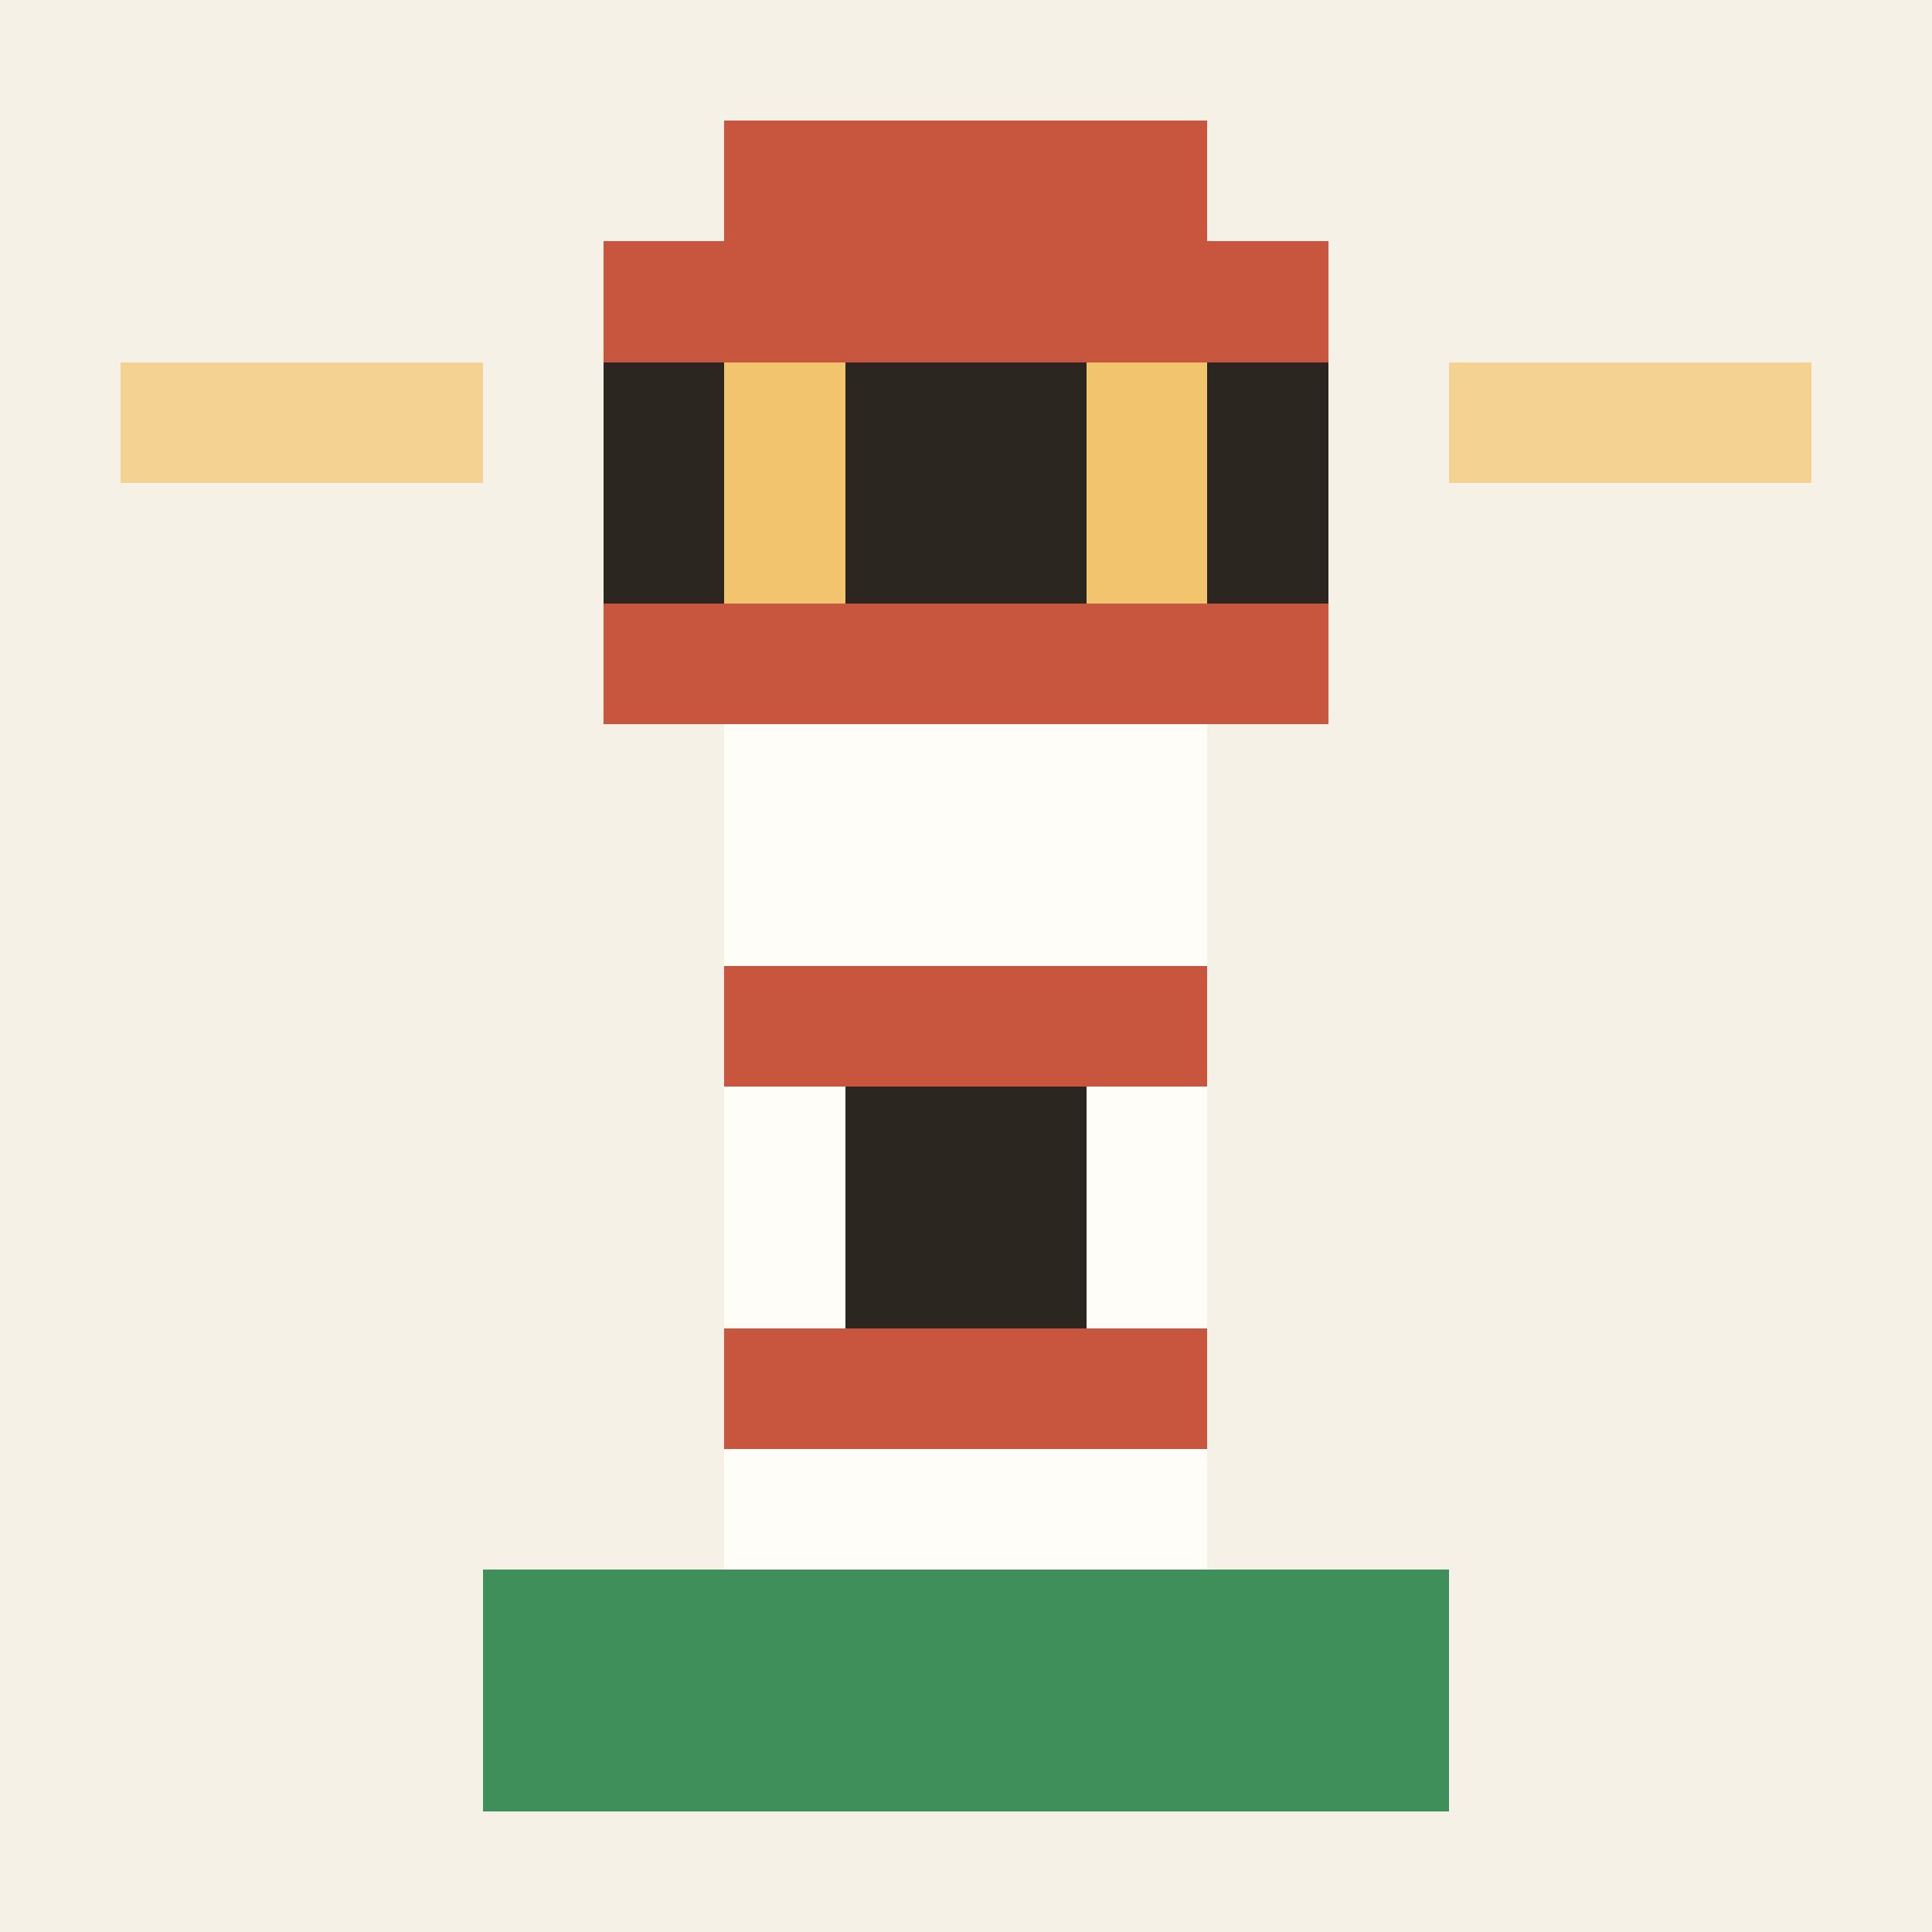
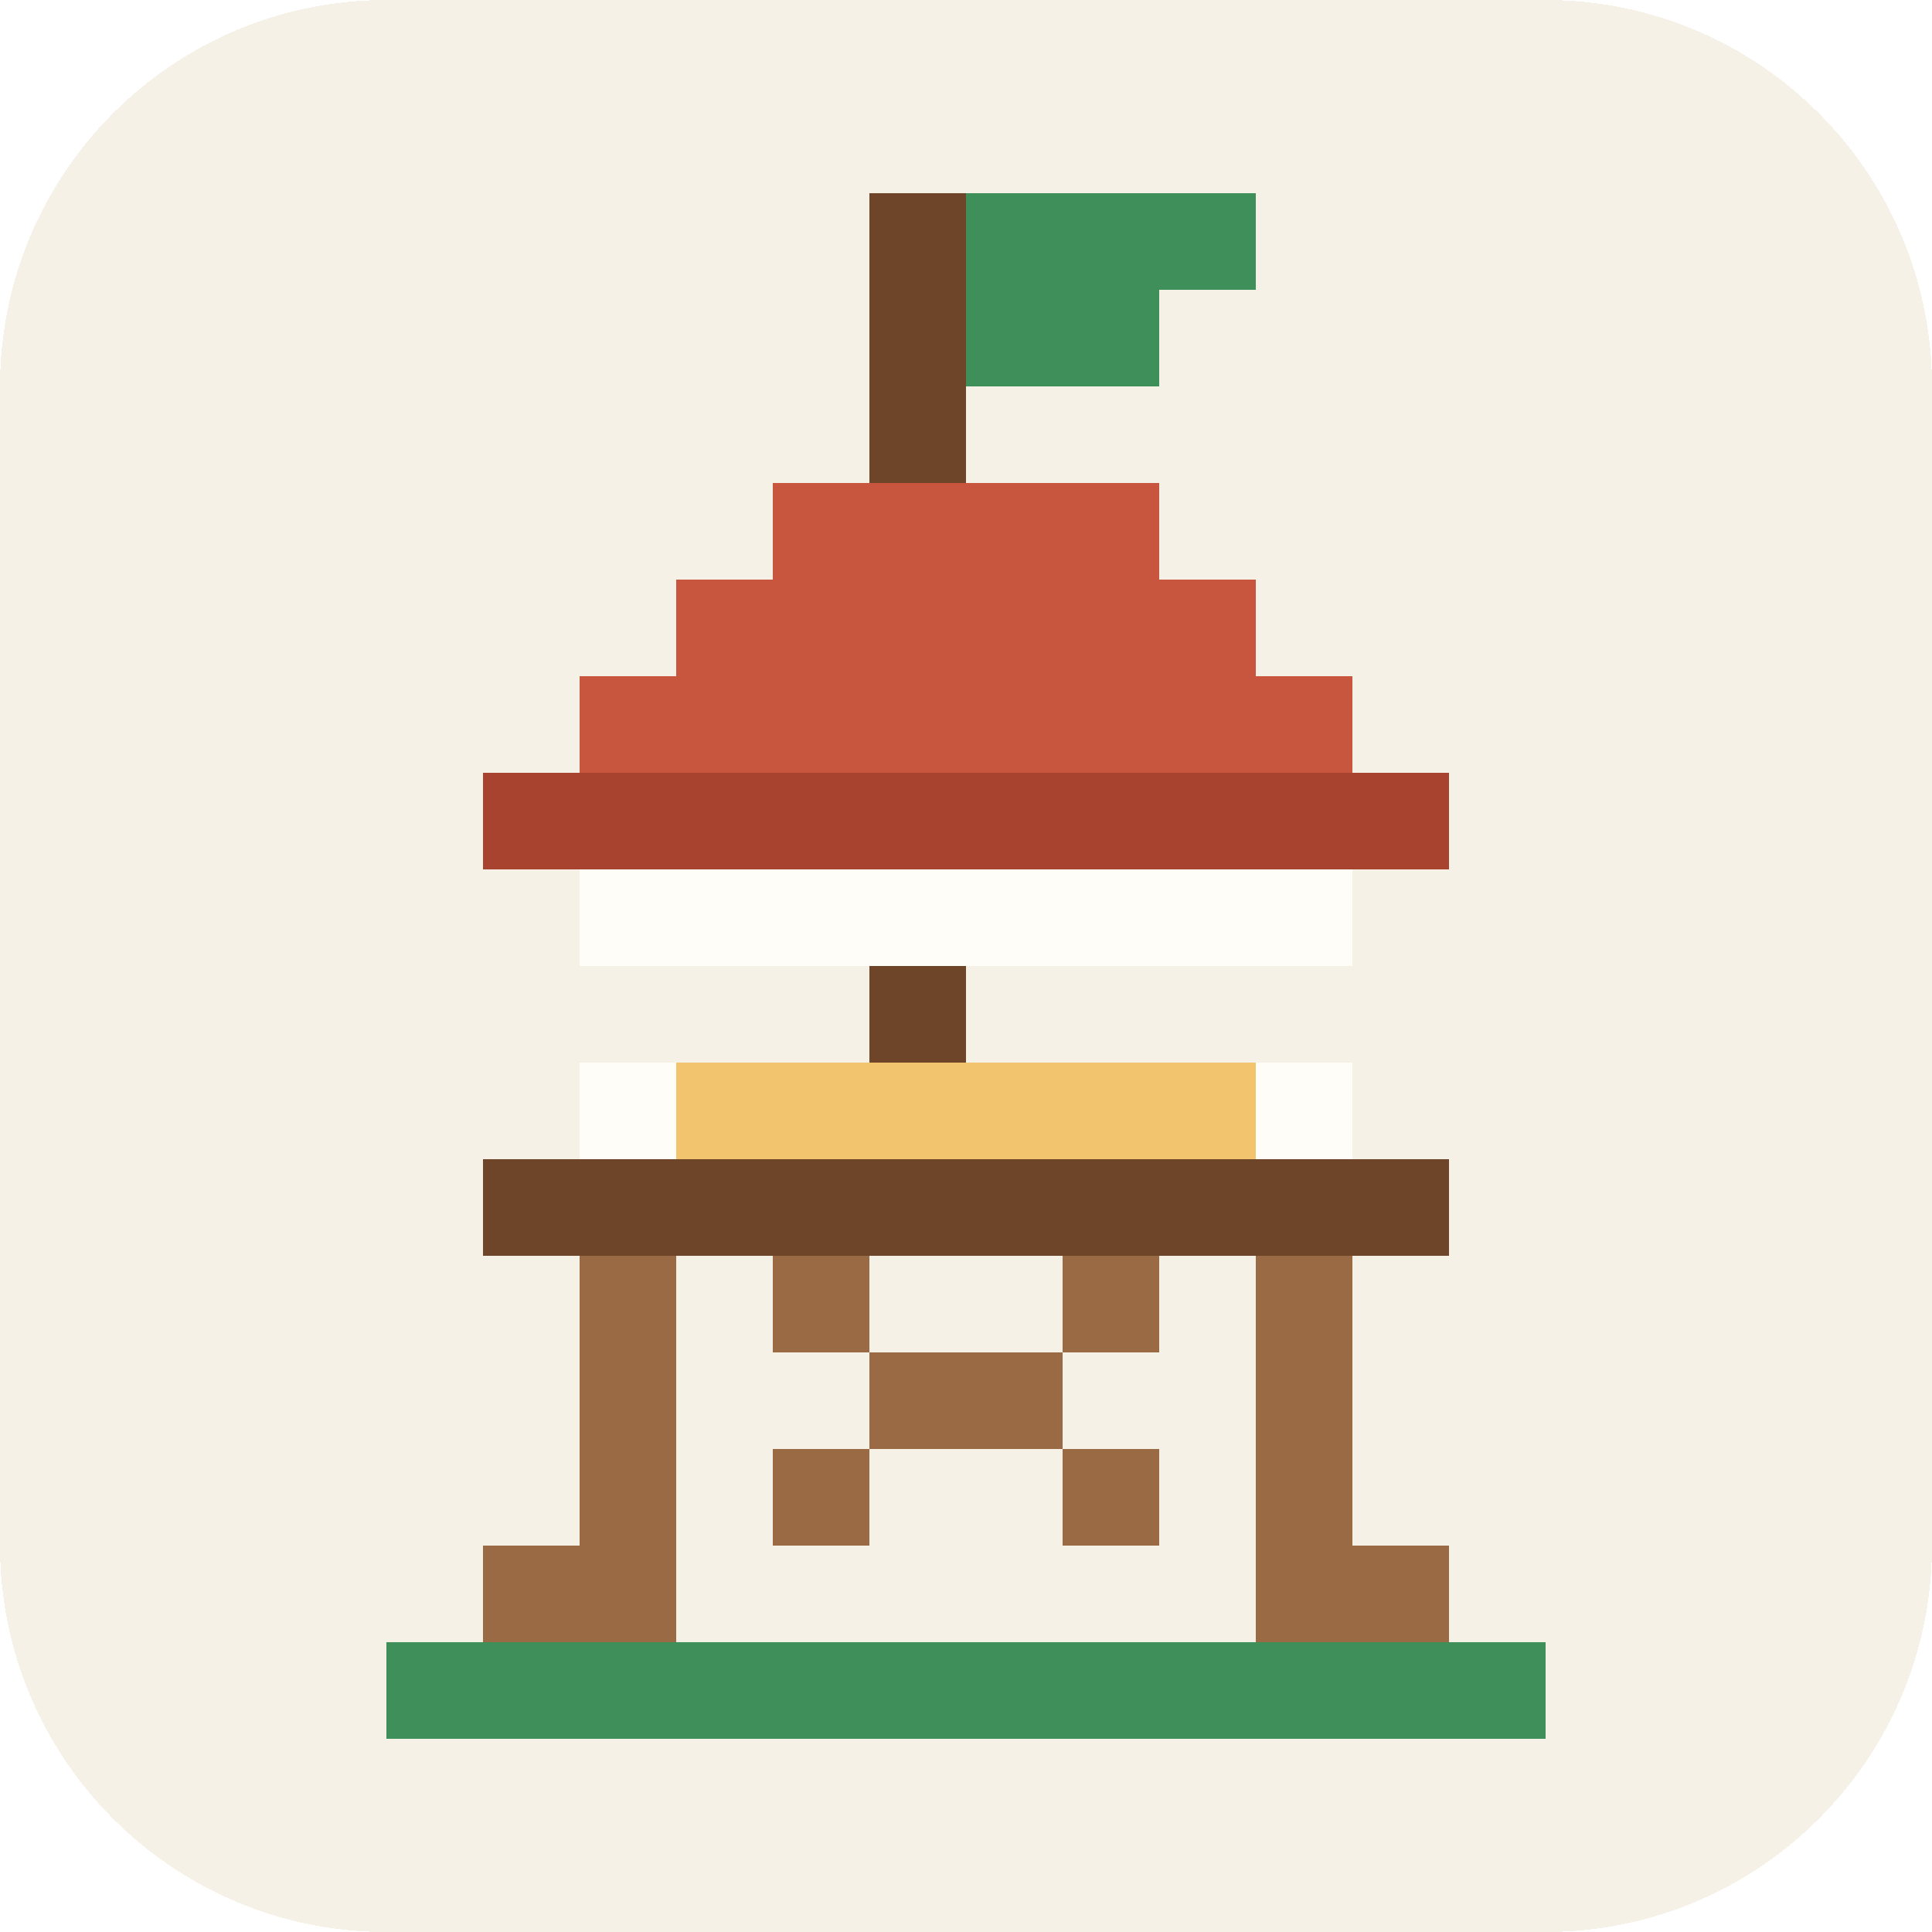
- <svg xmlns="http://www.w3.org/2000/svg" viewBox="0 0 16 16" shape-rendering="crispEdges">
-   <rect width="16" height="16" fill="#f6f1e7" />
-   <rect x="6" y="1" width="4" height="1" fill="#c8553d" />
-   <rect x="5" y="2" width="6" height="1" fill="#c8553d" />
-   <rect x="5" y="3" width="6" height="2" fill="#2b2620" />
-   <rect x="6" y="3" width="1" height="2" fill="#f2c46d" />
-   <rect x="9" y="3" width="1" height="2" fill="#f2c46d" />
-   <rect x="5" y="5" width="6" height="1" fill="#c8553d" />
-   <rect x="6" y="6" width="4" height="7" fill="#fffdf8" />
-   <rect x="6" y="8" width="4" height="1" fill="#c8553d" />
-   <rect x="6" y="11" width="4" height="1" fill="#c8553d" />
-   <rect x="7" y="9" width="2" height="2" fill="#2b2620" />
-   <rect x="4" y="13" width="8" height="2" fill="#3f8f5a" />
-   <rect x="1" y="3" width="3" height="1" fill="#f2c46d" opacity=".7" />
-   <rect x="12" y="3" width="3" height="1" fill="#f2c46d" opacity=".7" />
+ <svg xmlns="http://www.w3.org/2000/svg" viewBox="0 0 20 20" shape-rendering="crispEdges">
+   <rect width="20" height="20" rx="4" fill="#f6f1e7" />
+   <rect x="9" y="2" width="1" height="1" fill="#6e4529" />
+   <rect x="10" y="2" width="1" height="1" fill="#3f8f5a" />
+   <rect x="11" y="2" width="1" height="1" fill="#3f8f5a" />
+   <rect x="12" y="2" width="1" height="1" fill="#3f8f5a" />
+   <rect x="9" y="3" width="1" height="1" fill="#6e4529" />
+   <rect x="10" y="3" width="1" height="1" fill="#3f8f5a" />
+   <rect x="11" y="3" width="1" height="1" fill="#3f8f5a" />
+   <rect x="9" y="4" width="1" height="1" fill="#6e4529" />
+   <rect x="8" y="5" width="1" height="1" fill="#c8553d" />
+   <rect x="9" y="5" width="1" height="1" fill="#c8553d" />
+   <rect x="10" y="5" width="1" height="1" fill="#c8553d" />
+   <rect x="11" y="5" width="1" height="1" fill="#c8553d" />
+   <rect x="7" y="6" width="1" height="1" fill="#c8553d" />
+   <rect x="8" y="6" width="1" height="1" fill="#c8553d" />
+   <rect x="9" y="6" width="1" height="1" fill="#c8553d" />
+   <rect x="10" y="6" width="1" height="1" fill="#c8553d" />
+   <rect x="11" y="6" width="1" height="1" fill="#c8553d" />
+   <rect x="12" y="6" width="1" height="1" fill="#c8553d" />
+   <rect x="6" y="7" width="1" height="1" fill="#c8553d" />
+   <rect x="7" y="7" width="1" height="1" fill="#c8553d" />
+   <rect x="8" y="7" width="1" height="1" fill="#c8553d" />
+   <rect x="9" y="7" width="1" height="1" fill="#c8553d" />
+   <rect x="10" y="7" width="1" height="1" fill="#c8553d" />
+   <rect x="11" y="7" width="1" height="1" fill="#c8553d" />
+   <rect x="12" y="7" width="1" height="1" fill="#c8553d" />
+   <rect x="13" y="7" width="1" height="1" fill="#c8553d" />
+   <rect x="5" y="8" width="1" height="1" fill="#a8432f" />
+   <rect x="6" y="8" width="1" height="1" fill="#a8432f" />
+   <rect x="7" y="8" width="1" height="1" fill="#a8432f" />
+   <rect x="8" y="8" width="1" height="1" fill="#a8432f" />
+   <rect x="9" y="8" width="1" height="1" fill="#a8432f" />
+   <rect x="10" y="8" width="1" height="1" fill="#a8432f" />
+   <rect x="11" y="8" width="1" height="1" fill="#a8432f" />
+   <rect x="12" y="8" width="1" height="1" fill="#a8432f" />
+   <rect x="13" y="8" width="1" height="1" fill="#a8432f" />
+   <rect x="14" y="8" width="1" height="1" fill="#a8432f" />
+   <rect x="6" y="9" width="1" height="1" fill="#fffdf8" />
+   <rect x="7" y="9" width="1" height="1" fill="#fffdf8" />
+   <rect x="8" y="9" width="1" height="1" fill="#fffdf8" />
+   <rect x="9" y="9" width="1" height="1" fill="#fffdf8" />
+   <rect x="10" y="9" width="1" height="1" fill="#fffdf8" />
+   <rect x="11" y="9" width="1" height="1" fill="#fffdf8" />
+   <rect x="12" y="9" width="1" height="1" fill="#fffdf8" />
+   <rect x="13" y="9" width="1" height="1" fill="#fffdf8" />
+   <rect x="9" y="10" width="1" height="1" fill="#6e4529" />
+   <rect x="6" y="11" width="1" height="1" fill="#fffdf8" />
+   <rect x="7" y="11" width="1" height="1" fill="#f2c46d" />
+   <rect x="8" y="11" width="1" height="1" fill="#f2c46d" />
+   <rect x="9" y="11" width="1" height="1" fill="#f2c46d" />
+   <rect x="10" y="11" width="1" height="1" fill="#f2c46d" />
+   <rect x="11" y="11" width="1" height="1" fill="#f2c46d" />
+   <rect x="12" y="11" width="1" height="1" fill="#f2c46d" />
+   <rect x="13" y="11" width="1" height="1" fill="#fffdf8" />
+   <rect x="5" y="12" width="1" height="1" fill="#6e4529" />
+   <rect x="6" y="12" width="1" height="1" fill="#6e4529" />
+   <rect x="7" y="12" width="1" height="1" fill="#6e4529" />
+   <rect x="8" y="12" width="1" height="1" fill="#6e4529" />
+   <rect x="9" y="12" width="1" height="1" fill="#6e4529" />
+   <rect x="10" y="12" width="1" height="1" fill="#6e4529" />
+   <rect x="11" y="12" width="1" height="1" fill="#6e4529" />
+   <rect x="12" y="12" width="1" height="1" fill="#6e4529" />
+   <rect x="13" y="12" width="1" height="1" fill="#6e4529" />
+   <rect x="14" y="12" width="1" height="1" fill="#6e4529" />
+   <rect x="6" y="13" width="1" height="1" fill="#9a6a45" />
+   <rect x="8" y="13" width="1" height="1" fill="#9a6a45" />
+   <rect x="11" y="13" width="1" height="1" fill="#9a6a45" />
+   <rect x="13" y="13" width="1" height="1" fill="#9a6a45" />
+   <rect x="6" y="14" width="1" height="1" fill="#9a6a45" />
+   <rect x="9" y="14" width="1" height="1" fill="#9a6a45" />
+   <rect x="10" y="14" width="1" height="1" fill="#9a6a45" />
+   <rect x="13" y="14" width="1" height="1" fill="#9a6a45" />
+   <rect x="6" y="15" width="1" height="1" fill="#9a6a45" />
+   <rect x="8" y="15" width="1" height="1" fill="#9a6a45" />
+   <rect x="11" y="15" width="1" height="1" fill="#9a6a45" />
+   <rect x="13" y="15" width="1" height="1" fill="#9a6a45" />
+   <rect x="5" y="16" width="1" height="1" fill="#9a6a45" />
+   <rect x="6" y="16" width="1" height="1" fill="#9a6a45" />
+   <rect x="13" y="16" width="1" height="1" fill="#9a6a45" />
+   <rect x="14" y="16" width="1" height="1" fill="#9a6a45" />
+   <rect x="4" y="17" width="1" height="1" fill="#3f8f5a" />
+   <rect x="5" y="17" width="1" height="1" fill="#3f8f5a" />
+   <rect x="6" y="17" width="1" height="1" fill="#3f8f5a" />
+   <rect x="7" y="17" width="1" height="1" fill="#3f8f5a" />
+   <rect x="8" y="17" width="1" height="1" fill="#3f8f5a" />
+   <rect x="9" y="17" width="1" height="1" fill="#3f8f5a" />
+   <rect x="10" y="17" width="1" height="1" fill="#3f8f5a" />
+   <rect x="11" y="17" width="1" height="1" fill="#3f8f5a" />
+   <rect x="12" y="17" width="1" height="1" fill="#3f8f5a" />
+   <rect x="13" y="17" width="1" height="1" fill="#3f8f5a" />
+   <rect x="14" y="17" width="1" height="1" fill="#3f8f5a" />
+   <rect x="15" y="17" width="1" height="1" fill="#3f8f5a" />
</svg>
